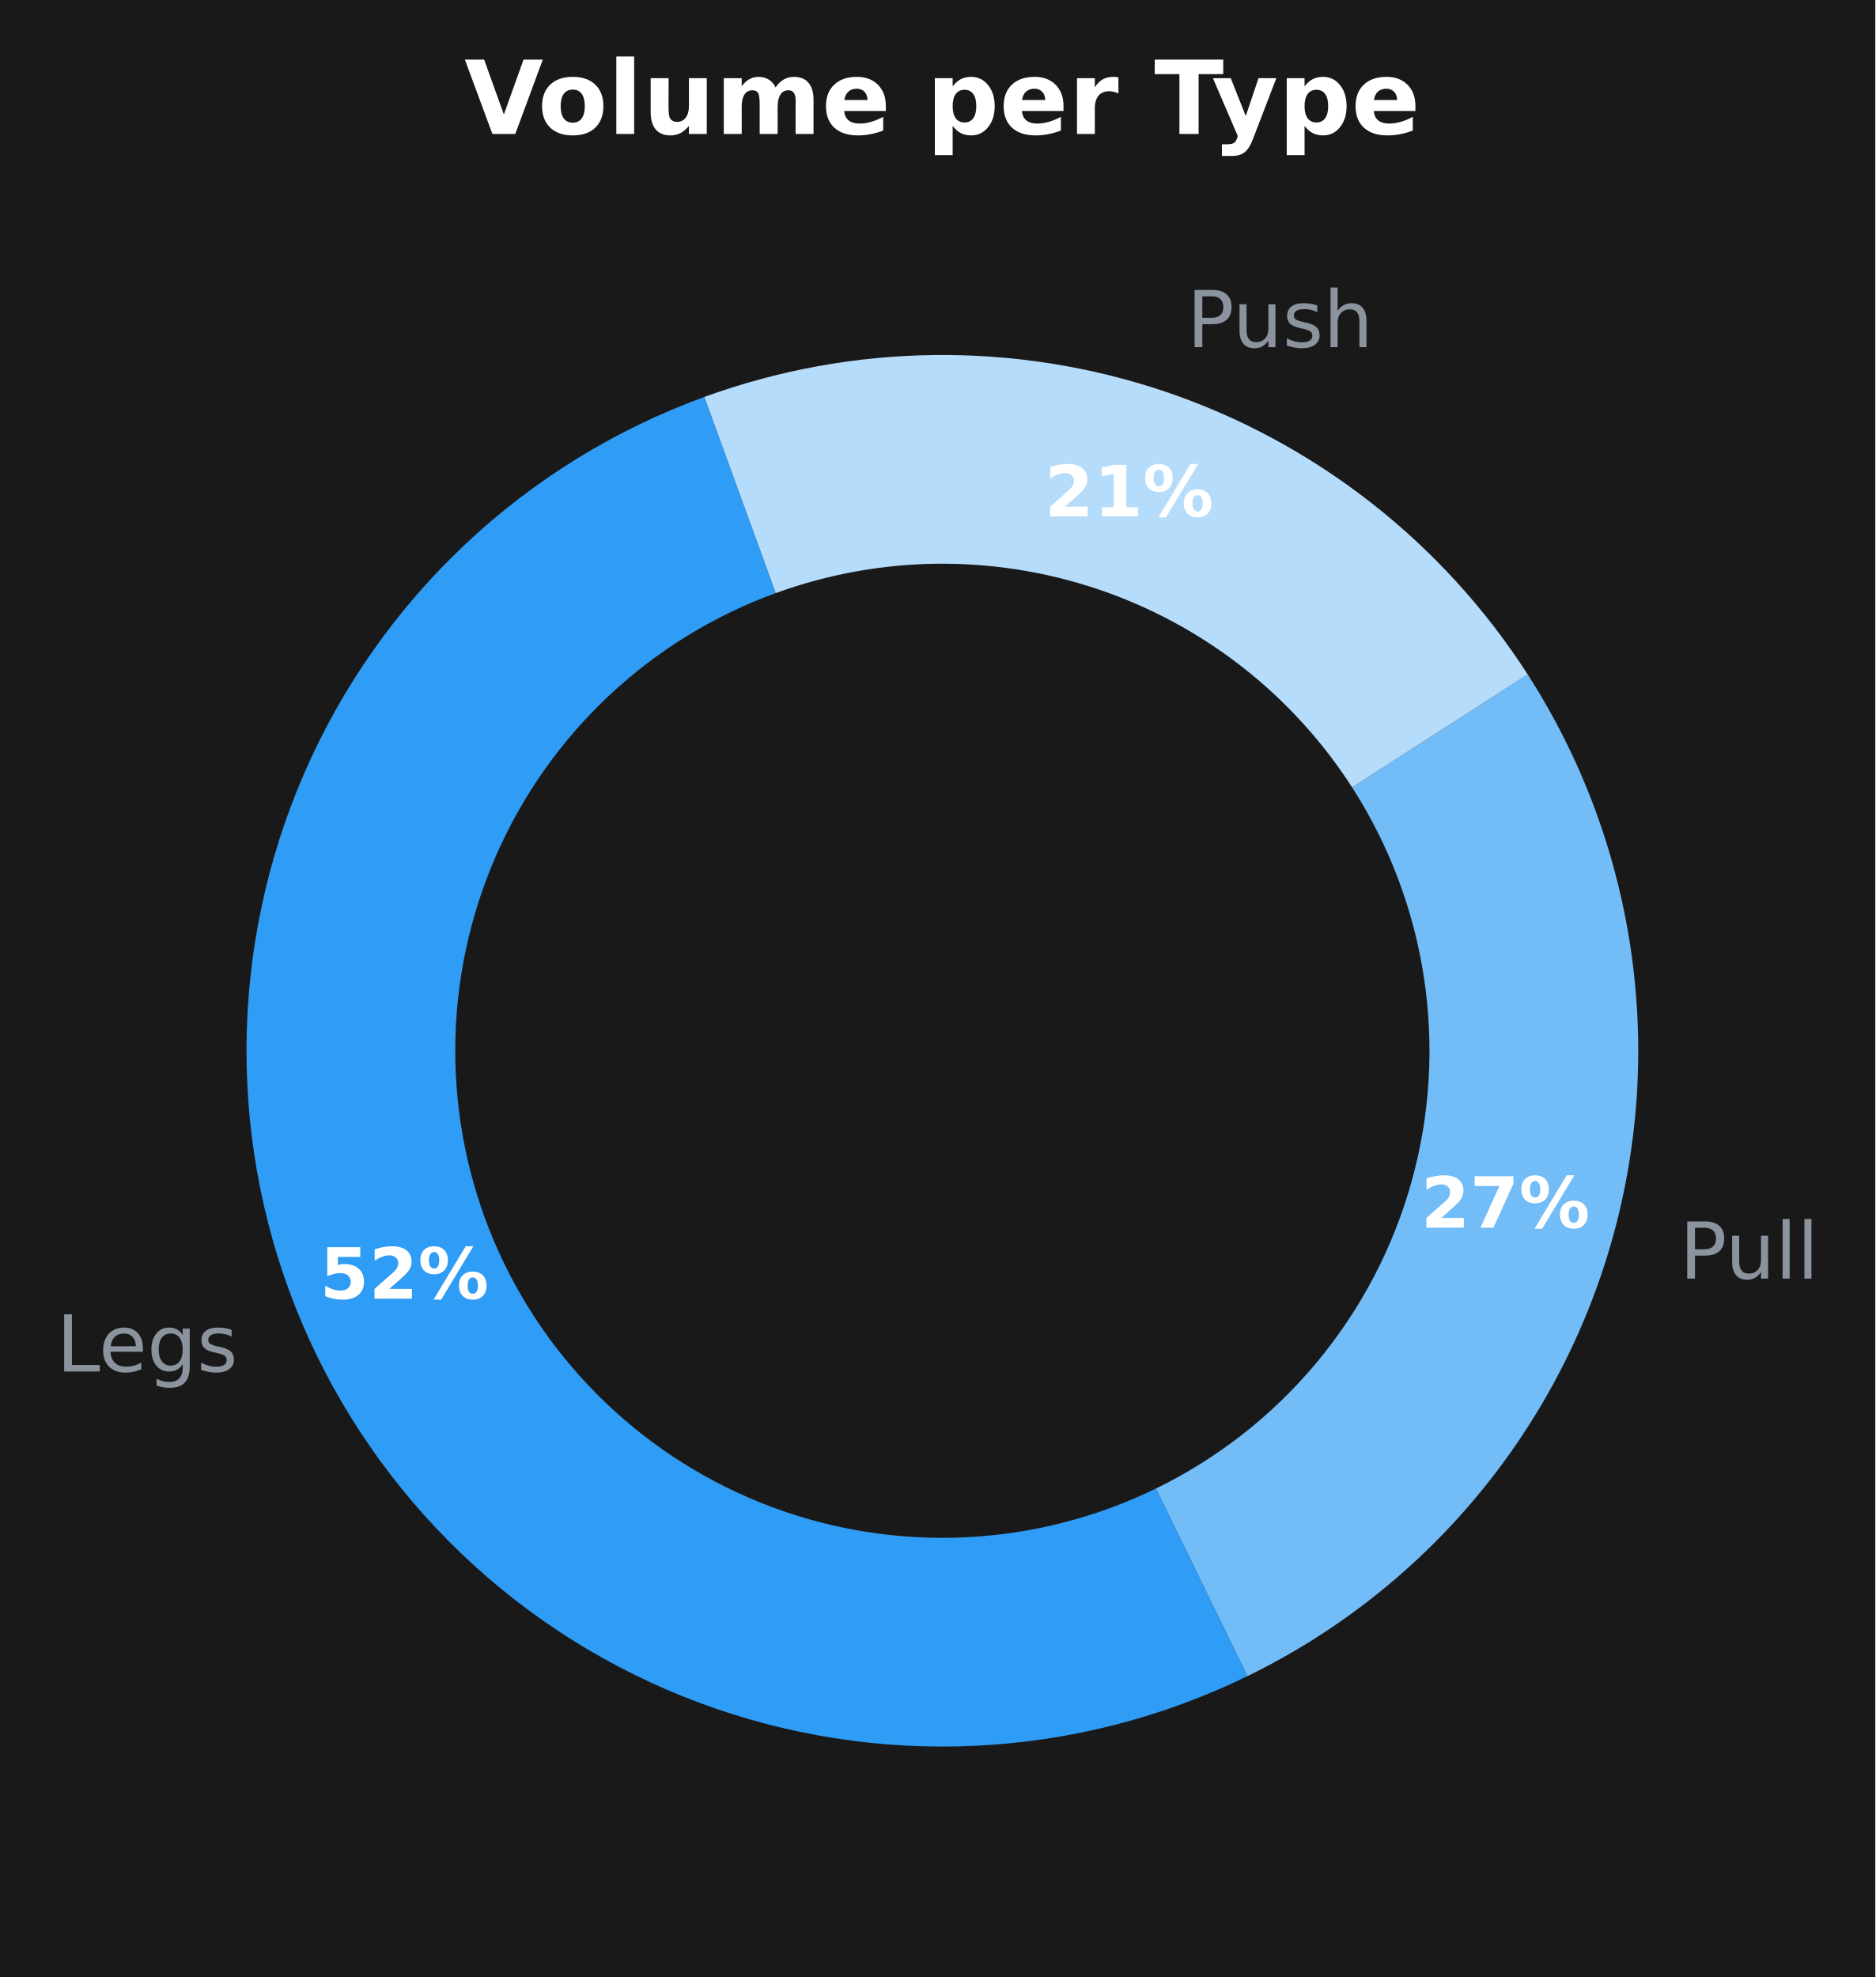
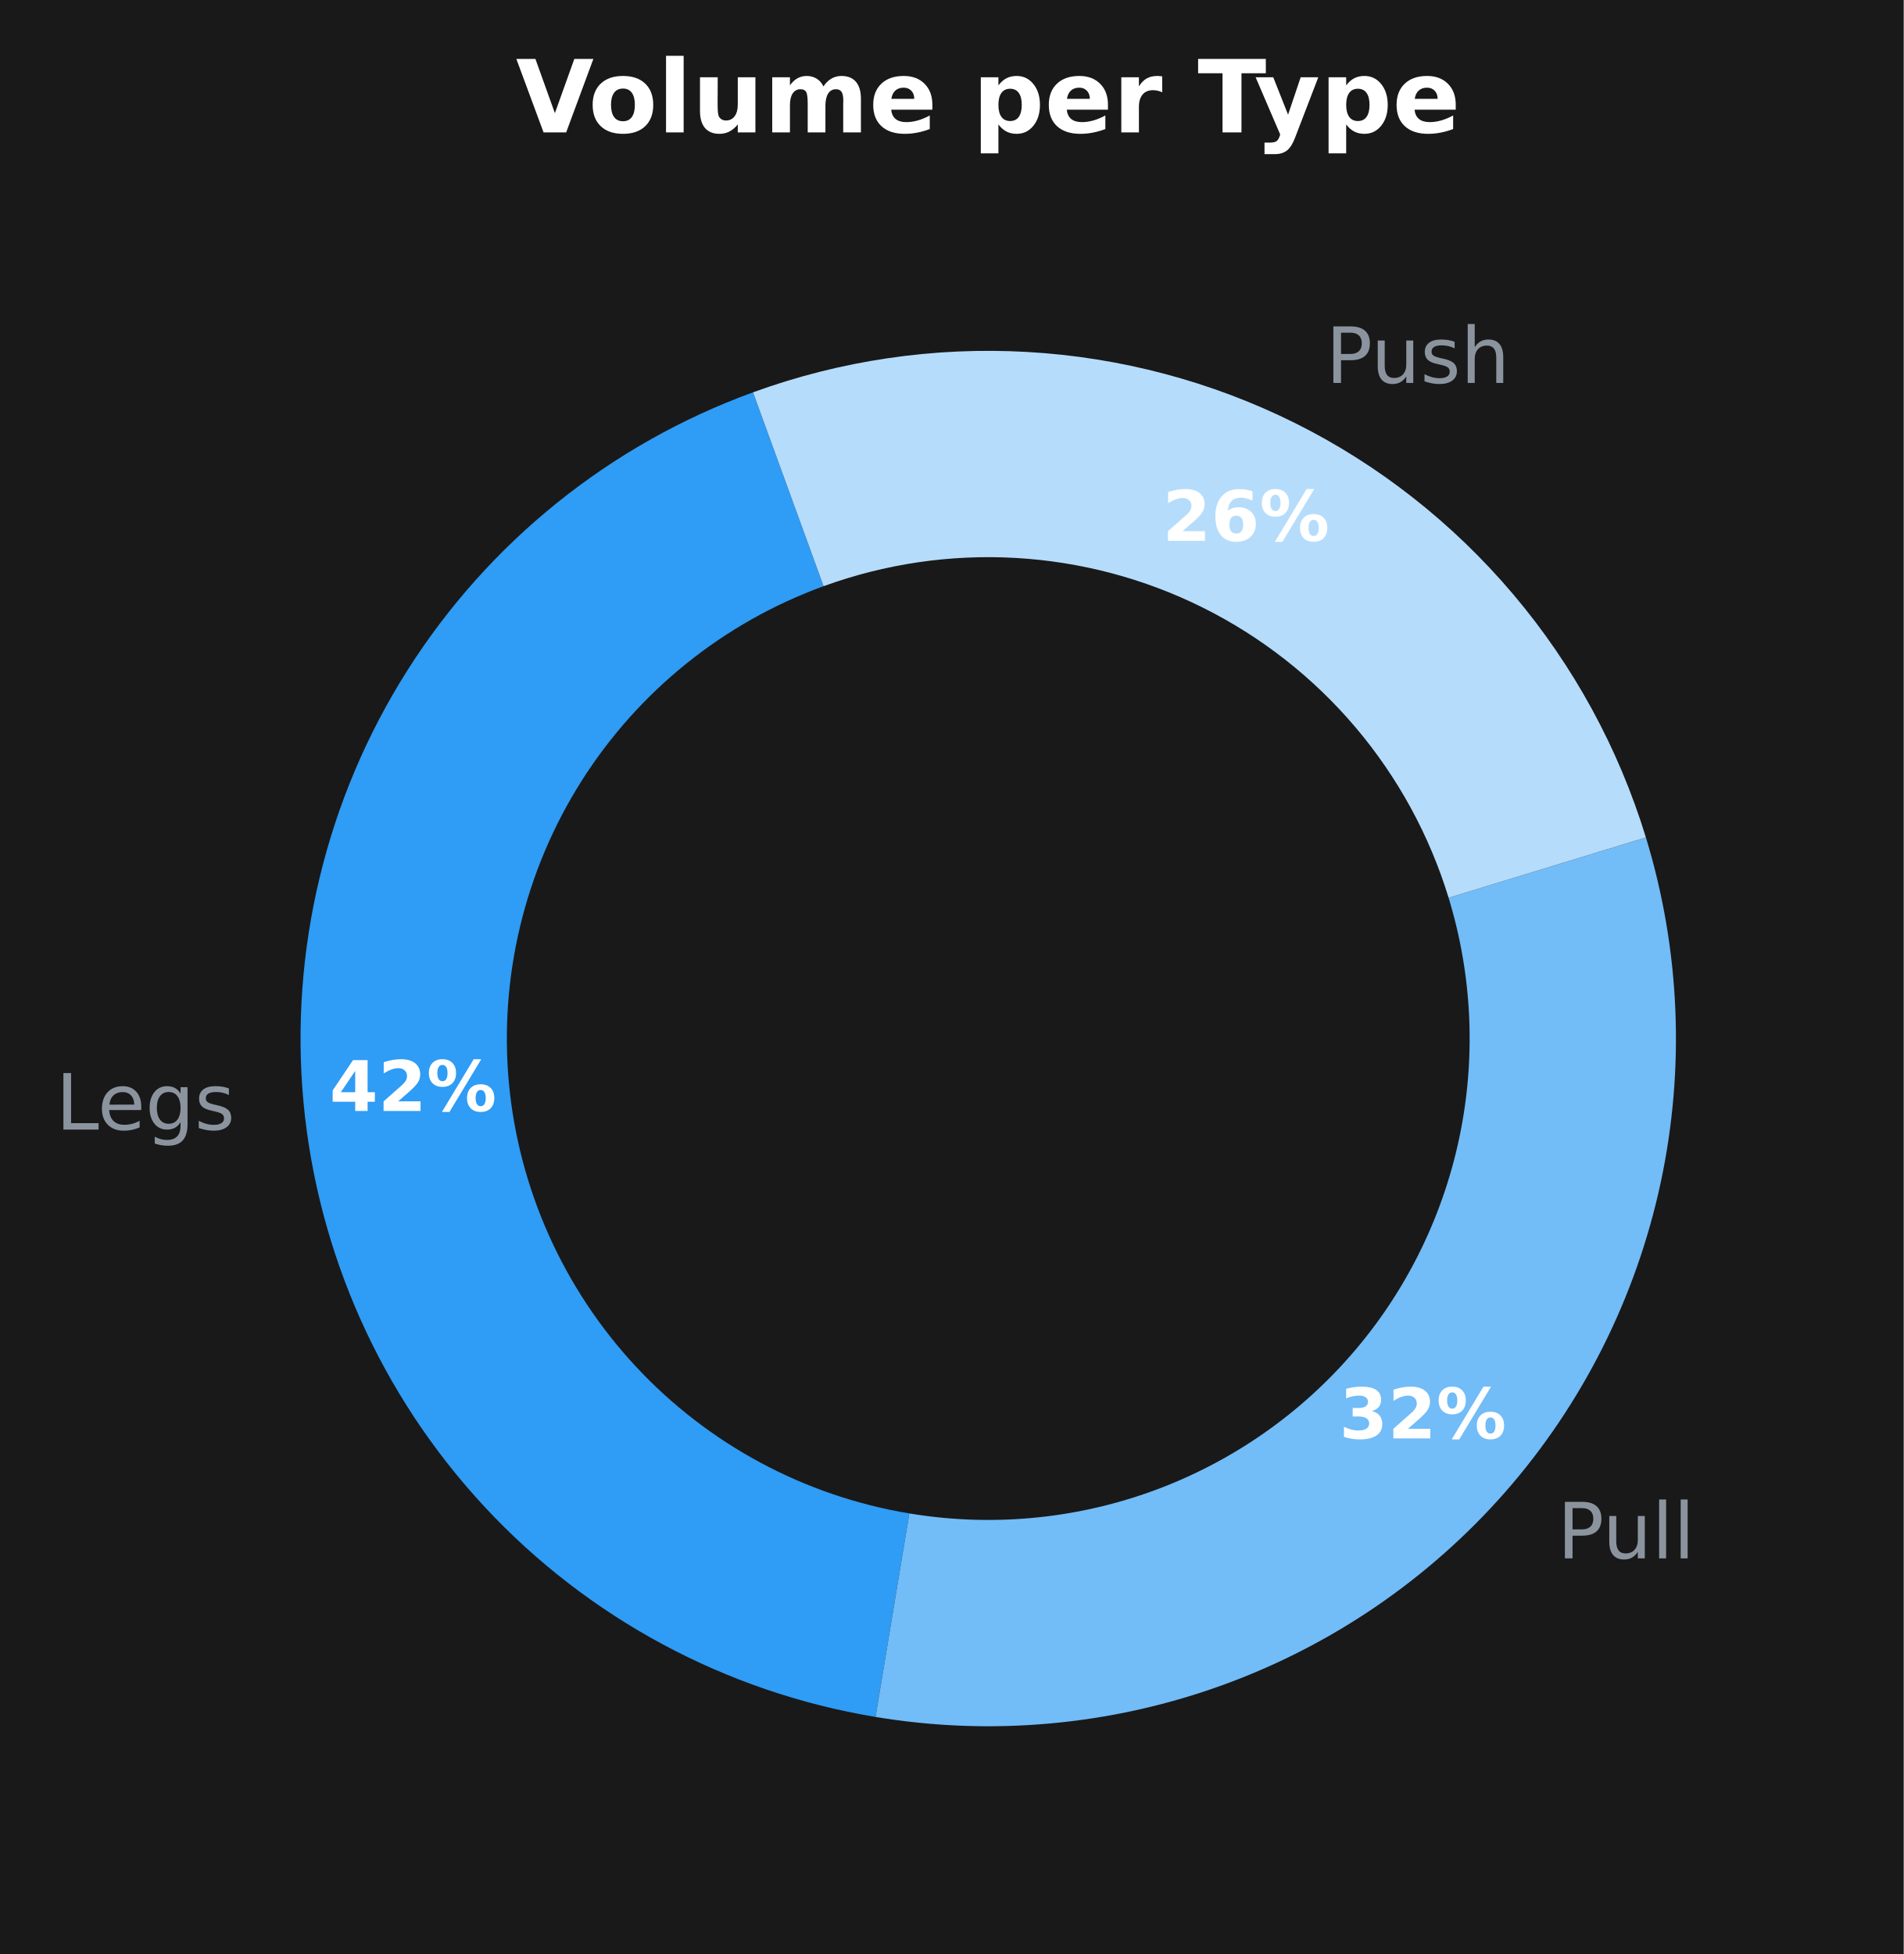
- <svg xmlns="http://www.w3.org/2000/svg" xmlns:xlink="http://www.w3.org/1999/xlink" width="239.04pt" height="252.038pt" viewBox="0 0 239.04 252.038" version="1.1">
+ <svg xmlns="http://www.w3.org/2000/svg" xmlns:xlink="http://www.w3.org/1999/xlink" width="245.548pt" height="252.038pt" viewBox="0 0 245.548 252.038" version="1.1">
  <defs>
    <style type="text/css">*{stroke-linejoin: round; stroke-linecap: butt}</style>
  </defs>
  <g id="figure_1">
    <g id="patch_1">
-       <path d="M 0 252.038  L 239.04 252.038  L 239.04 0  L 0 0  z " style="fill: #191919" />
+       <path d="M 0 252.038  L 245.548 252.038  L 245.548 0  L 0 0  z " style="fill: #191919" />
    </g>
    <g id="axes_1">
      <g id="patch_2">
-         <path d="M 89.785 50.603  C 78.472 54.721 68.114 61.1 59.345 69.349  C 50.575 77.599 43.577 87.548 38.776 98.589  C 33.976 109.63 31.473 121.534 31.421 133.574  C 31.369 145.614 33.768 157.539 38.473 168.621  C 43.178 179.703 50.09 189.713 58.787 198.038  C 67.485 206.363 77.787 212.831 89.065 217.047  C 100.342 221.262 112.361 223.138 124.387 222.559  C 136.412 221.981 148.195 218.96 159.016 213.681  L 147.349 189.764  C 139.774 193.459 131.526 195.574 123.108 195.979  C 114.69 196.384 106.277 195.071 98.382 192.12  C 90.488 189.169 83.277 184.642 77.188 178.814  C 71.1 172.986 66.262 165.98 62.968 158.222  C 59.675 150.464 57.995 142.117 58.032 133.689  C 58.068 125.261 59.82 116.929 63.18 109.2  C 66.541 101.471 71.44 94.507 77.578 88.732  C 83.717 82.957 90.967 78.492 98.887 75.61  z " style="fill: #2f9cf5" />
+         <path d="M 97.129 50.603  C 78.713 57.306 63.027 69.927 52.538 86.482  C 42.049 103.037 37.336 122.61 39.141 142.125  C 40.945 161.64 49.167 180.017 62.514 194.368  C 75.86 208.719 93.594 218.25 112.927 221.462  L 117.289 195.211  C 103.756 192.962 91.343 186.29 82 176.245  C 72.657 166.199 66.902 153.335 65.639 139.675  C 64.376 126.014 67.675 112.313 75.017 100.725  C 82.36 89.136 93.339 80.302 106.231 75.61  z " style="fill: #2f9cf5" />
      </g>
      <g id="patch_3">
-         <path d="M 159.016 213.681  C 170.274 208.189 180.243 200.374 188.263 190.751  C 196.283 181.129 202.174 169.916 205.549 157.853  C 208.923 145.79 209.704 133.147 207.84 120.76  C 205.977 108.373 201.51 96.52 194.736 85.984  L 172.352 100.376  C 177.094 107.752 180.221 116.049 181.525 124.72  C 182.83 133.39 182.283 142.24 179.921 150.684  C 177.559 159.129 173.435 166.978 167.821 173.713  C 162.207 180.449 155.229 185.92 147.349 189.764  z " style="fill: #72bcf8" />
+         <path d="M 112.927 221.462  C 127.826 223.938 143.112 222.568 157.333 217.483  C 171.554 212.398 184.243 203.765 194.194 192.404  C 204.145 181.044 211.032 167.328 214.199 152.561  C 217.366 137.794 216.711 122.46 212.294 108.018  L 186.846 115.8  C 189.938 125.91 190.397 136.643 188.18 146.98  C 185.963 157.317 181.142 166.918 174.176 174.87  C 167.211 182.823 158.328 188.866 148.373 192.426  C 138.419 195.985 127.718 196.944 117.289 195.211  z " style="fill: #72bcf8" />
      </g>
      <g id="patch_4">
-         <path d="M 194.736 85.984  C 183.853 69.059 167.528 56.33 148.461 49.902  C 129.393 43.474 108.694 43.721 89.785 50.603  L 98.887 75.61  C 112.123 70.792 126.612 70.619 139.96 75.119  C 153.307 79.618 164.734 88.529 172.352 100.376  z " style="fill: #b6dcfb" />
+         <path d="M 212.294 108.018  C 208.774 96.505 202.946 85.829 195.167 76.641  C 187.388 67.453 177.819 59.944 167.045 54.572  C 156.27 49.201 144.515 46.079 132.495 45.397  C 120.476 44.714 108.442 46.486 97.129 50.603  L 106.231 75.61  C 114.15 72.728 122.573 71.487 130.987 71.965  C 139.401 72.443 147.63 74.628 155.172 78.388  C 162.714 82.148 169.412 87.404 174.857 93.836  C 180.302 100.268 184.382 107.741 186.846 115.8  z " style="fill: #b6dcfb" />
      </g>
      <g id="matplotlib.axis_1" />
      <g id="matplotlib.axis_2" />
      <g id="text_1">
-         <g style="fill: #8b949e" transform="translate(7.2 174.8468) scale(0.1 -0.1)">
+         <g style="fill: #8b949e" transform="translate(7.2 145.701) scale(0.1 -0.1)">
          <defs>
            <path id="DejaVuSans-4c" d="M 628 4666  L 1259 4666  L 1259 531  L 3531 531  L 3531 0  L 628 0  L 628 4666  z " transform="scale(0.015625)" />
            <path id="DejaVuSans-65" d="M 3597 1894  L 3597 1613  L 953 1613  Q 991 1019 1311 708  Q 1631 397 2203 397  Q 2534 397 2845 478  Q 3156 559 3463 722  L 3463 178  Q 3153 47 2828 -22  Q 2503 -91 2169 -91  Q 1331 -91 842 396  Q 353 884 353 1716  Q 353 2575 817 3079  Q 1281 3584 2069 3584  Q 2775 3584 3186 3129  Q 3597 2675 3597 1894  z M 3022 2063  Q 3016 2534 2758 2815  Q 2500 3097 2075 3097  Q 1594 3097 1305 2825  Q 1016 2553 972 2059  L 3022 2063  z " transform="scale(0.015625)" />
            <path id="DejaVuSans-67" d="M 2906 1791  Q 2906 2416 2648 2759  Q 2391 3103 1925 3103  Q 1463 3103 1205 2759  Q 947 2416 947 1791  Q 947 1169 1205 825  Q 1463 481 1925 481  Q 2391 481 2648 825  Q 2906 1169 2906 1791  z M 3481 434  Q 3481 -459 3084 -895  Q 2688 -1331 1869 -1331  Q 1566 -1331 1297 -1286  Q 1028 -1241 775 -1147  L 775 -588  Q 1028 -725 1275 -790  Q 1522 -856 1778 -856  Q 2344 -856 2625 -561  Q 2906 -266 2906 331  L 2906 616  Q 2728 306 2450 153  Q 2172 0 1784 0  Q 1141 0 747 490  Q 353 981 353 1791  Q 353 2603 747 3093  Q 1141 3584 1784 3584  Q 2172 3584 2450 3431  Q 2728 3278 2906 2969  L 2906 3500  L 3481 3500  L 3481 434  z " transform="scale(0.015625)" />
            <path id="DejaVuSans-73" d="M 2834 3397  L 2834 2853  Q 2591 2978 2328 3040  Q 2066 3103 1784 3103  Q 1356 3103 1142 2972  Q 928 2841 928 2578  Q 928 2378 1081 2264  Q 1234 2150 1697 2047  L 1894 2003  Q 2506 1872 2764 1633  Q 3022 1394 3022 966  Q 3022 478 2636 193  Q 2250 -91 1575 -91  Q 1294 -91 989 -36  Q 684 19 347 128  L 347 722  Q 666 556 975 473  Q 1284 391 1588 391  Q 1994 391 2212 530  Q 2431 669 2431 922  Q 2431 1156 2273 1281  Q 2116 1406 1581 1522  L 1381 1569  Q 847 1681 609 1914  Q 372 2147 372 2553  Q 372 3047 722 3315  Q 1072 3584 1716 3584  Q 2034 3584 2315 3537  Q 2597 3491 2834 3397  z " transform="scale(0.015625)" />
          </defs>
          <use xlink:href="#DejaVuSans-4c" />
          <use xlink:href="#DejaVuSans-65" transform="translate(53.96289 0)" />
          <use xlink:href="#DejaVuSans-67" transform="translate(115.4863 0)" />
          <use xlink:href="#DejaVuSans-73" transform="translate(178.9629 0)" />
        </g>
      </g>
      <g id="text_2">
-         <g style="fill: #ffffff" transform="translate(40.76587 165.5584) scale(0.09 -0.09)">
+         <g style="fill: #ffffff" transform="translate(42.50172 143.3017) scale(0.09 -0.09)">
          <defs>
-             <path id="DejaVuSans-Bold-35" d="M 678 4666  L 3669 4666  L 3669 3781  L 1638 3781  L 1638 3059  Q 1775 3097 1914 3117  Q 2053 3138 2203 3138  Q 3056 3138 3531 2711  Q 4006 2284 4006 1522  Q 4006 766 3489 337  Q 2972 -91 2053 -91  Q 1656 -91 1267 -14  Q 878 63 494 219  L 494 1166  Q 875 947 1217 837  Q 1559 728 1863 728  Q 2300 728 2551 942  Q 2803 1156 2803 1522  Q 2803 1891 2551 2103  Q 2300 2316 1863 2316  Q 1603 2316 1309 2248  Q 1016 2181 678 2041  L 678 4666  z " transform="scale(0.015625)" />
+             <path id="DejaVuSans-Bold-34" d="M 2356 3675  L 1038 1722  L 2356 1722  L 2356 3675  z M 2156 4666  L 3494 4666  L 3494 1722  L 4159 1722  L 4159 850  L 3494 850  L 3494 0  L 2356 0  L 2356 850  L 288 850  L 288 1881  L 2156 4666  z " transform="scale(0.015625)" />
            <path id="DejaVuSans-Bold-32" d="M 1844 884  L 3897 884  L 3897 0  L 506 0  L 506 884  L 2209 2388  Q 2438 2594 2547 2791  Q 2656 2988 2656 3200  Q 2656 3528 2436 3728  Q 2216 3928 1850 3928  Q 1569 3928 1234 3808  Q 900 3688 519 3450  L 519 4475  Q 925 4609 1322 4679  Q 1719 4750 2100 4750  Q 2938 4750 3402 4381  Q 3866 4013 3866 3353  Q 3866 2972 3669 2642  Q 3472 2313 2841 1759  L 1844 884  z " transform="scale(0.015625)" />
            <path id="DejaVuSans-Bold-25" d="M 4959 1925  Q 4738 1925 4616 1733  Q 4494 1541 4494 1184  Q 4494 825 4614 633  Q 4734 441 4959 441  Q 5184 441 5303 633  Q 5422 825 5422 1184  Q 5422 1541 5301 1733  Q 5181 1925 4959 1925  z M 4959 2450  Q 5541 2450 5875 2112  Q 6209 1775 6209 1184  Q 6209 594 5875 251  Q 5541 -91 4959 -91  Q 4378 -91 4042 251  Q 3706 594 3706 1184  Q 3706 1772 4042 2111  Q 4378 2450 4959 2450  z M 2094 -91  L 1403 -91  L 4319 4750  L 5013 4750  L 2094 -91  z M 1453 4750  Q 2034 4750 2367 4411  Q 2700 4072 2700 3481  Q 2700 2891 2367 2550  Q 2034 2209 1453 2209  Q 872 2209 539 2550  Q 206 2891 206 3481  Q 206 4072 539 4411  Q 872 4750 1453 4750  z M 1453 4225  Q 1228 4225 1106 4031  Q 984 3838 984 3481  Q 984 3122 1106 2926  Q 1228 2731 1453 2731  Q 1678 2731 1798 2926  Q 1919 3122 1919 3481  Q 1919 3838 1797 4031  Q 1675 4225 1453 4225  z " transform="scale(0.015625)" />
          </defs>
-           <use xlink:href="#DejaVuSans-Bold-35" />
+           <use xlink:href="#DejaVuSans-Bold-34" />
          <use xlink:href="#DejaVuSans-Bold-32" transform="translate(69.58008 0)" />
          <use xlink:href="#DejaVuSans-Bold-25" transform="translate(139.1602 0)" />
        </g>
      </g>
      <g id="text_3">
-         <g style="fill: #8b949e" transform="translate(214.0913 163.0018) scale(0.1 -0.1)">
+         <g style="fill: #8b949e" transform="translate(200.8669 201.0083) scale(0.1 -0.1)">
          <defs>
            <path id="DejaVuSans-50" d="M 1259 4147  L 1259 2394  L 2053 2394  Q 2494 2394 2734 2622  Q 2975 2850 2975 3272  Q 2975 3691 2734 3919  Q 2494 4147 2053 4147  L 1259 4147  z M 628 4666  L 2053 4666  Q 2838 4666 3239 4311  Q 3641 3956 3641 3272  Q 3641 2581 3239 2228  Q 2838 1875 2053 1875  L 1259 1875  L 1259 0  L 628 0  L 628 4666  z " transform="scale(0.015625)" />
            <path id="DejaVuSans-75" d="M 544 1381  L 544 3500  L 1119 3500  L 1119 1403  Q 1119 906 1312 657  Q 1506 409 1894 409  Q 2359 409 2629 706  Q 2900 1003 2900 1516  L 2900 3500  L 3475 3500  L 3475 0  L 2900 0  L 2900 538  Q 2691 219 2414 64  Q 2138 -91 1772 -91  Q 1169 -91 856 284  Q 544 659 544 1381  z M 1991 3584  L 1991 3584  z " transform="scale(0.015625)" />
            <path id="DejaVuSans-6c" d="M 603 4863  L 1178 4863  L 1178 0  L 603 0  L 603 4863  z " transform="scale(0.015625)" />
          </defs>
          <use xlink:href="#DejaVuSans-50" />
          <use xlink:href="#DejaVuSans-75" transform="translate(58.55273 0)" />
          <use xlink:href="#DejaVuSans-6c" transform="translate(121.9316 0)" />
          <use xlink:href="#DejaVuSans-6c" transform="translate(149.7148 0)" />
        </g>
      </g>
      <g id="text_4">
-         <g style="fill: #ffffff" transform="translate(181.1096 156.5132) scale(0.09 -0.09)">
+         <g style="fill: #ffffff" transform="translate(172.7468 185.5363) scale(0.09 -0.09)">
          <defs>
-             <path id="DejaVuSans-Bold-37" d="M 428 4666  L 3944 4666  L 3944 3988  L 2125 0  L 953 0  L 2675 3781  L 428 3781  L 428 4666  z " transform="scale(0.015625)" />
+             <path id="DejaVuSans-Bold-33" d="M 2981 2516  Q 3453 2394 3698 2092  Q 3944 1791 3944 1325  Q 3944 631 3412 270  Q 2881 -91 1863 -91  Q 1503 -91 1142 -33  Q 781 25 428 141  L 428 1069  Q 766 900 1098 814  Q 1431 728 1753 728  Q 2231 728 2486 893  Q 2741 1059 2741 1369  Q 2741 1688 2480 1852  Q 2219 2016 1709 2016  L 1228 2016  L 1228 2791  L 1734 2791  Q 2188 2791 2409 2933  Q 2631 3075 2631 3366  Q 2631 3634 2415 3781  Q 2200 3928 1806 3928  Q 1516 3928 1219 3862  Q 922 3797 628 3669  L 628 4550  Q 984 4650 1334 4700  Q 1684 4750 2022 4750  Q 2931 4750 3382 4451  Q 3834 4153 3834 3553  Q 3834 3144 3618 2883  Q 3403 2622 2981 2516  z " transform="scale(0.015625)" />
          </defs>
-           <use xlink:href="#DejaVuSans-Bold-32" />
-           <use xlink:href="#DejaVuSans-Bold-37" transform="translate(69.58008 0)" />
+           <use xlink:href="#DejaVuSans-Bold-33" />
+           <use xlink:href="#DejaVuSans-Bold-32" transform="translate(69.58008 0)" />
          <use xlink:href="#DejaVuSans-Bold-25" transform="translate(139.1602 0)" />
        </g>
      </g>
      <g id="text_5">
-         <g style="fill: #8b949e" transform="translate(151.2943 44.25566) scale(0.1 -0.1)">
+         <g style="fill: #8b949e" transform="translate(171.0024 49.39322) scale(0.1 -0.1)">
          <defs>
            <path id="DejaVuSans-68" d="M 3513 2113  L 3513 0  L 2938 0  L 2938 2094  Q 2938 2591 2744 2837  Q 2550 3084 2163 3084  Q 1697 3084 1428 2787  Q 1159 2491 1159 1978  L 1159 0  L 581 0  L 581 4863  L 1159 4863  L 1159 2956  Q 1366 3272 1645 3428  Q 1925 3584 2291 3584  Q 2894 3584 3203 3211  Q 3513 2838 3513 2113  z " transform="scale(0.015625)" />
          </defs>
          <use xlink:href="#DejaVuSans-50" />
          <use xlink:href="#DejaVuSans-75" transform="translate(58.55273 0)" />
          <use xlink:href="#DejaVuSans-73" transform="translate(121.9316 0)" />
          <use xlink:href="#DejaVuSans-68" transform="translate(174.0312 0)" />
        </g>
      </g>
      <g id="text_6">
-         <g style="fill: #ffffff" transform="translate(133.1556 65.8343) scale(0.09 -0.09)">
+         <g style="fill: #ffffff" transform="translate(149.9412 69.75753) scale(0.09 -0.09)">
          <defs>
-             <path id="DejaVuSans-Bold-31" d="M 750 831  L 1813 831  L 1813 3847  L 722 3622  L 722 4441  L 1806 4666  L 2950 4666  L 2950 831  L 4013 831  L 4013 0  L 750 0  L 750 831  z " transform="scale(0.015625)" />
+             <path id="DejaVuSans-Bold-36" d="M 2316 2303  Q 2000 2303 1842 2098  Q 1684 1894 1684 1484  Q 1684 1075 1842 870  Q 2000 666 2316 666  Q 2634 666 2792 870  Q 2950 1075 2950 1484  Q 2950 1894 2792 2098  Q 2634 2303 2316 2303  z M 3803 4544  L 3803 3681  Q 3506 3822 3243 3889  Q 2981 3956 2731 3956  Q 2194 3956 1894 3657  Q 1594 3359 1544 2772  Q 1750 2925 1990 3001  Q 2231 3078 2516 3078  Q 3231 3078 3670 2659  Q 4109 2241 4109 1563  Q 4109 813 3618 361  Q 3128 -91 2303 -91  Q 1394 -91 895 523  Q 397 1138 397 2266  Q 397 3422 980 4083  Q 1563 4744 2578 4744  Q 2900 4744 3203 4694  Q 3506 4644 3803 4544  z " transform="scale(0.015625)" />
          </defs>
          <use xlink:href="#DejaVuSans-Bold-32" />
-           <use xlink:href="#DejaVuSans-Bold-31" transform="translate(69.58008 0)" />
+           <use xlink:href="#DejaVuSans-Bold-36" transform="translate(69.58008 0)" />
          <use xlink:href="#DejaVuSans-Bold-25" transform="translate(139.1602 0)" />
        </g>
      </g>
      <g id="text_7">
-         <g style="fill: #ffffff" transform="translate(59.19442 17.07797) scale(0.13 -0.13)">
+         <g style="fill: #ffffff" transform="translate(66.5384 17.07797) scale(0.13 -0.13)">
          <defs>
            <path id="DejaVuSans-Bold-56" d="M 31 4666  L 1241 4666  L 2478 1222  L 3713 4666  L 4922 4666  L 3194 0  L 1759 0  L 31 4666  z " transform="scale(0.015625)" />
            <path id="DejaVuSans-Bold-6f" d="M 2203 2784  Q 1831 2784 1636 2517  Q 1441 2250 1441 1747  Q 1441 1244 1636 976  Q 1831 709 2203 709  Q 2569 709 2762 976  Q 2956 1244 2956 1747  Q 2956 2250 2762 2517  Q 2569 2784 2203 2784  z M 2203 3584  Q 3106 3584 3614 3096  Q 4122 2609 4122 1747  Q 4122 884 3614 396  Q 3106 -91 2203 -91  Q 1297 -91 786 396  Q 275 884 275 1747  Q 275 2609 786 3096  Q 1297 3584 2203 3584  z " transform="scale(0.015625)" />
            <path id="DejaVuSans-Bold-6c" d="M 538 4863  L 1656 4863  L 1656 0  L 538 0  L 538 4863  z " transform="scale(0.015625)" />
            <path id="DejaVuSans-Bold-75" d="M 500 1363  L 500 3500  L 1625 3500  L 1625 3150  Q 1625 2866 1622 2436  Q 1619 2006 1619 1863  Q 1619 1441 1641 1255  Q 1663 1069 1716 984  Q 1784 875 1895 815  Q 2006 756 2150 756  Q 2500 756 2700 1025  Q 2900 1294 2900 1772  L 2900 3500  L 4019 3500  L 4019 0  L 2900 0  L 2900 506  Q 2647 200 2364 54  Q 2081 -91 1741 -91  Q 1134 -91 817 281  Q 500 653 500 1363  z " transform="scale(0.015625)" />
            <path id="DejaVuSans-Bold-6d" d="M 3781 2919  Q 3994 3244 4286 3414  Q 4578 3584 4928 3584  Q 5531 3584 5847 3212  Q 6163 2841 6163 2131  L 6163 0  L 5038 0  L 5038 1825  Q 5041 1866 5042 1909  Q 5044 1953 5044 2034  Q 5044 2406 4934 2573  Q 4825 2741 4581 2741  Q 4263 2741 4089 2478  Q 3916 2216 3909 1719  L 3909 0  L 2784 0  L 2784 1825  Q 2784 2406 2684 2573  Q 2584 2741 2328 2741  Q 2006 2741 1831 2477  Q 1656 2213 1656 1722  L 1656 0  L 531 0  L 531 3500  L 1656 3500  L 1656 2988  Q 1863 3284 2130 3434  Q 2397 3584 2719 3584  Q 3081 3584 3359 3409  Q 3638 3234 3781 2919  z " transform="scale(0.015625)" />
            <path id="DejaVuSans-Bold-65" d="M 4031 1759  L 4031 1441  L 1416 1441  Q 1456 1047 1700 850  Q 1944 653 2381 653  Q 2734 653 3104 758  Q 3475 863 3866 1075  L 3866 213  Q 3469 63 3072 -14  Q 2675 -91 2278 -91  Q 1328 -91 801 392  Q 275 875 275 1747  Q 275 2603 792 3093  Q 1309 3584 2216 3584  Q 3041 3584 3536 3087  Q 4031 2591 4031 1759  z M 2881 2131  Q 2881 2450 2695 2645  Q 2509 2841 2209 2841  Q 1884 2841 1681 2658  Q 1478 2475 1428 2131  L 2881 2131  z " transform="scale(0.015625)" />
            <path id="DejaVuSans-Bold-20" transform="scale(0.015625)" />
            <path id="DejaVuSans-Bold-70" d="M 1656 506  L 1656 -1331  L 538 -1331  L 538 3500  L 1656 3500  L 1656 2988  Q 1888 3294 2169 3439  Q 2450 3584 2816 3584  Q 3463 3584 3878 3070  Q 4294 2556 4294 1747  Q 4294 938 3878 423  Q 3463 -91 2816 -91  Q 2450 -91 2169 54  Q 1888 200 1656 506  z M 2400 2772  Q 2041 2772 1848 2508  Q 1656 2244 1656 1747  Q 1656 1250 1848 986  Q 2041 722 2400 722  Q 2759 722 2948 984  Q 3138 1247 3138 1747  Q 3138 2247 2948 2509  Q 2759 2772 2400 2772  z " transform="scale(0.015625)" />
            <path id="DejaVuSans-Bold-72" d="M 3138 2547  Q 2991 2616 2845 2648  Q 2700 2681 2553 2681  Q 2122 2681 1889 2404  Q 1656 2128 1656 1613  L 1656 0  L 538 0  L 538 3500  L 1656 3500  L 1656 2925  Q 1872 3269 2151 3426  Q 2431 3584 2822 3584  Q 2878 3584 2943 3579  Q 3009 3575 3134 3559  L 3138 2547  z " transform="scale(0.015625)" />
            <path id="DejaVuSans-Bold-54" d="M 31 4666  L 4331 4666  L 4331 3756  L 2784 3756  L 2784 0  L 1581 0  L 1581 3756  L 31 3756  L 31 4666  z " transform="scale(0.015625)" />
            <path id="DejaVuSans-Bold-79" d="M 78 3500  L 1197 3500  L 2138 1125  L 2938 3500  L 4056 3500  L 2584 -331  Q 2363 -916 2067 -1148  Q 1772 -1381 1288 -1381  L 641 -1381  L 641 -647  L 991 -647  Q 1275 -647 1404 -556  Q 1534 -466 1606 -231  L 1638 -134  L 78 3500  z " transform="scale(0.015625)" />
          </defs>
          <use xlink:href="#DejaVuSans-Bold-56" />
          <use xlink:href="#DejaVuSans-Bold-6f" transform="translate(71.89258 0)" />
          <use xlink:href="#DejaVuSans-Bold-6c" transform="translate(140.5938 0)" />
          <use xlink:href="#DejaVuSans-Bold-75" transform="translate(174.8711 0)" />
          <use xlink:href="#DejaVuSans-Bold-6d" transform="translate(246.0625 0)" />
          <use xlink:href="#DejaVuSans-Bold-65" transform="translate(350.2617 0)" />
          <use xlink:href="#DejaVuSans-Bold-20" transform="translate(418.084 0)" />
          <use xlink:href="#DejaVuSans-Bold-70" transform="translate(452.8984 0)" />
          <use xlink:href="#DejaVuSans-Bold-65" transform="translate(524.4805 0)" />
          <use xlink:href="#DejaVuSans-Bold-72" transform="translate(592.3027 0)" />
          <use xlink:href="#DejaVuSans-Bold-20" transform="translate(641.6191 0)" />
          <use xlink:href="#DejaVuSans-Bold-54" transform="translate(676.4336 0)" />
          <use xlink:href="#DejaVuSans-Bold-79" transform="translate(732.7715 0)" />
          <use xlink:href="#DejaVuSans-Bold-70" transform="translate(797.957 0)" />
          <use xlink:href="#DejaVuSans-Bold-65" transform="translate(869.5391 0)" />
        </g>
      </g>
    </g>
  </g>
</svg>
